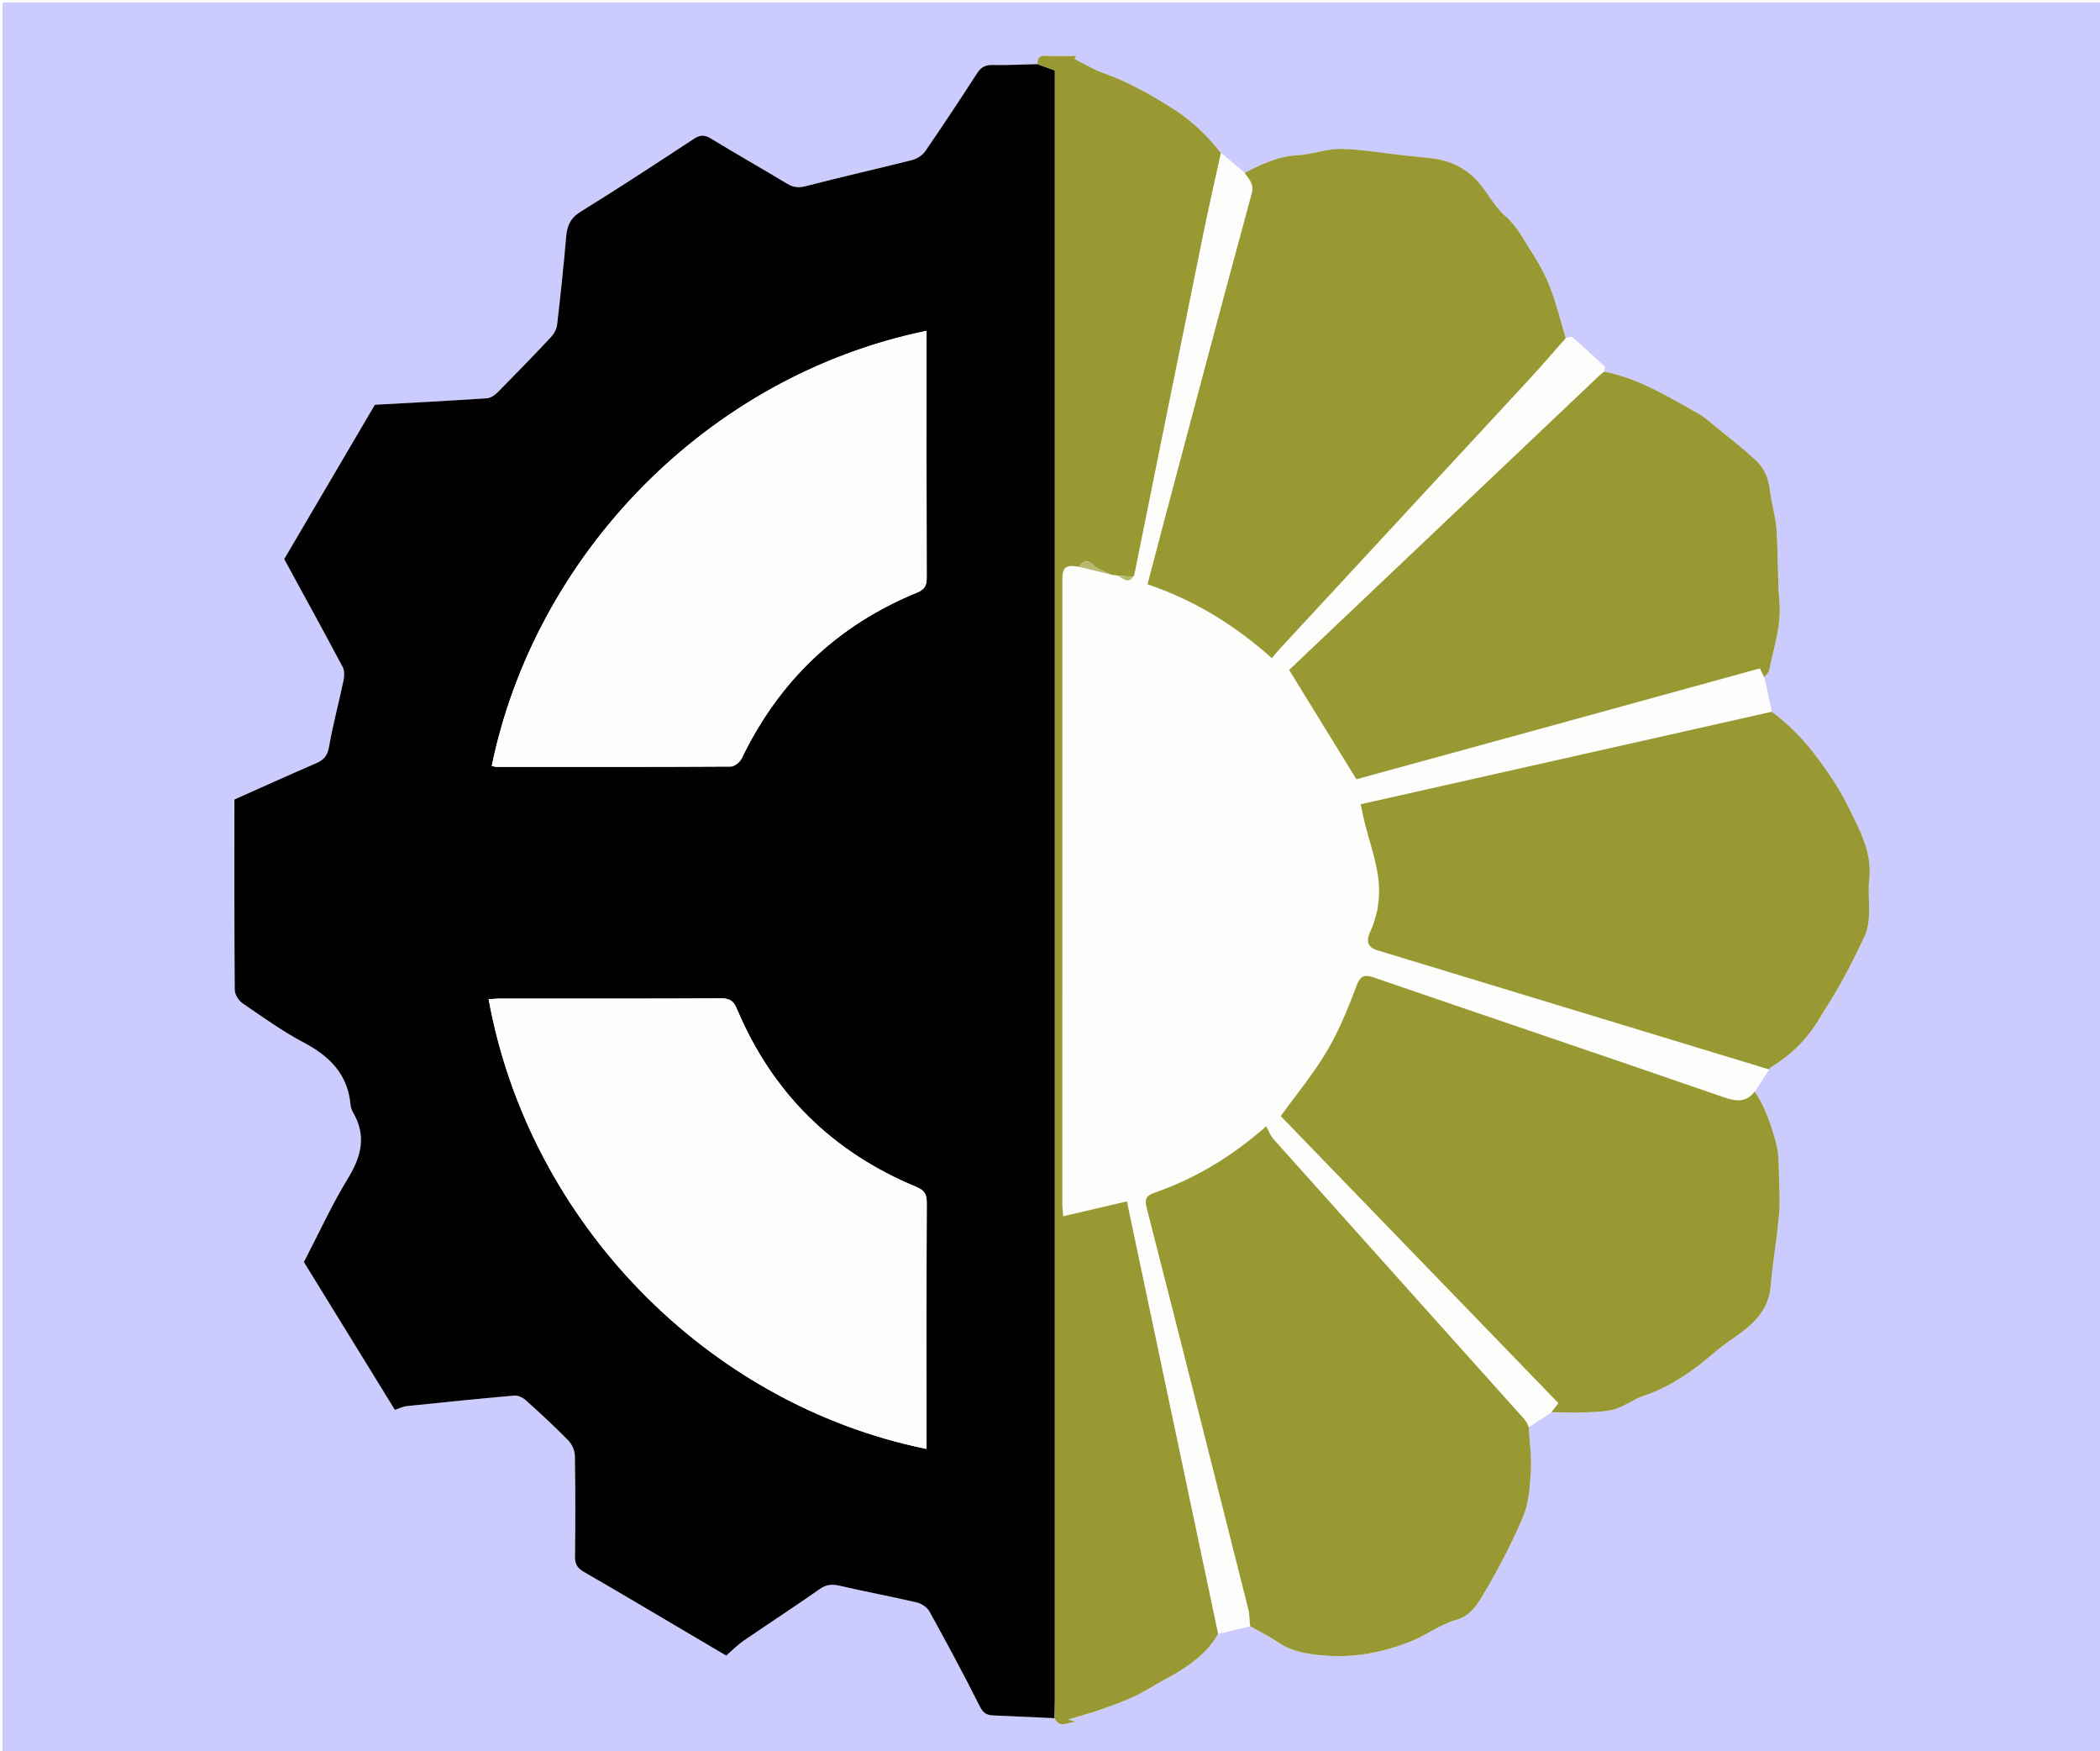
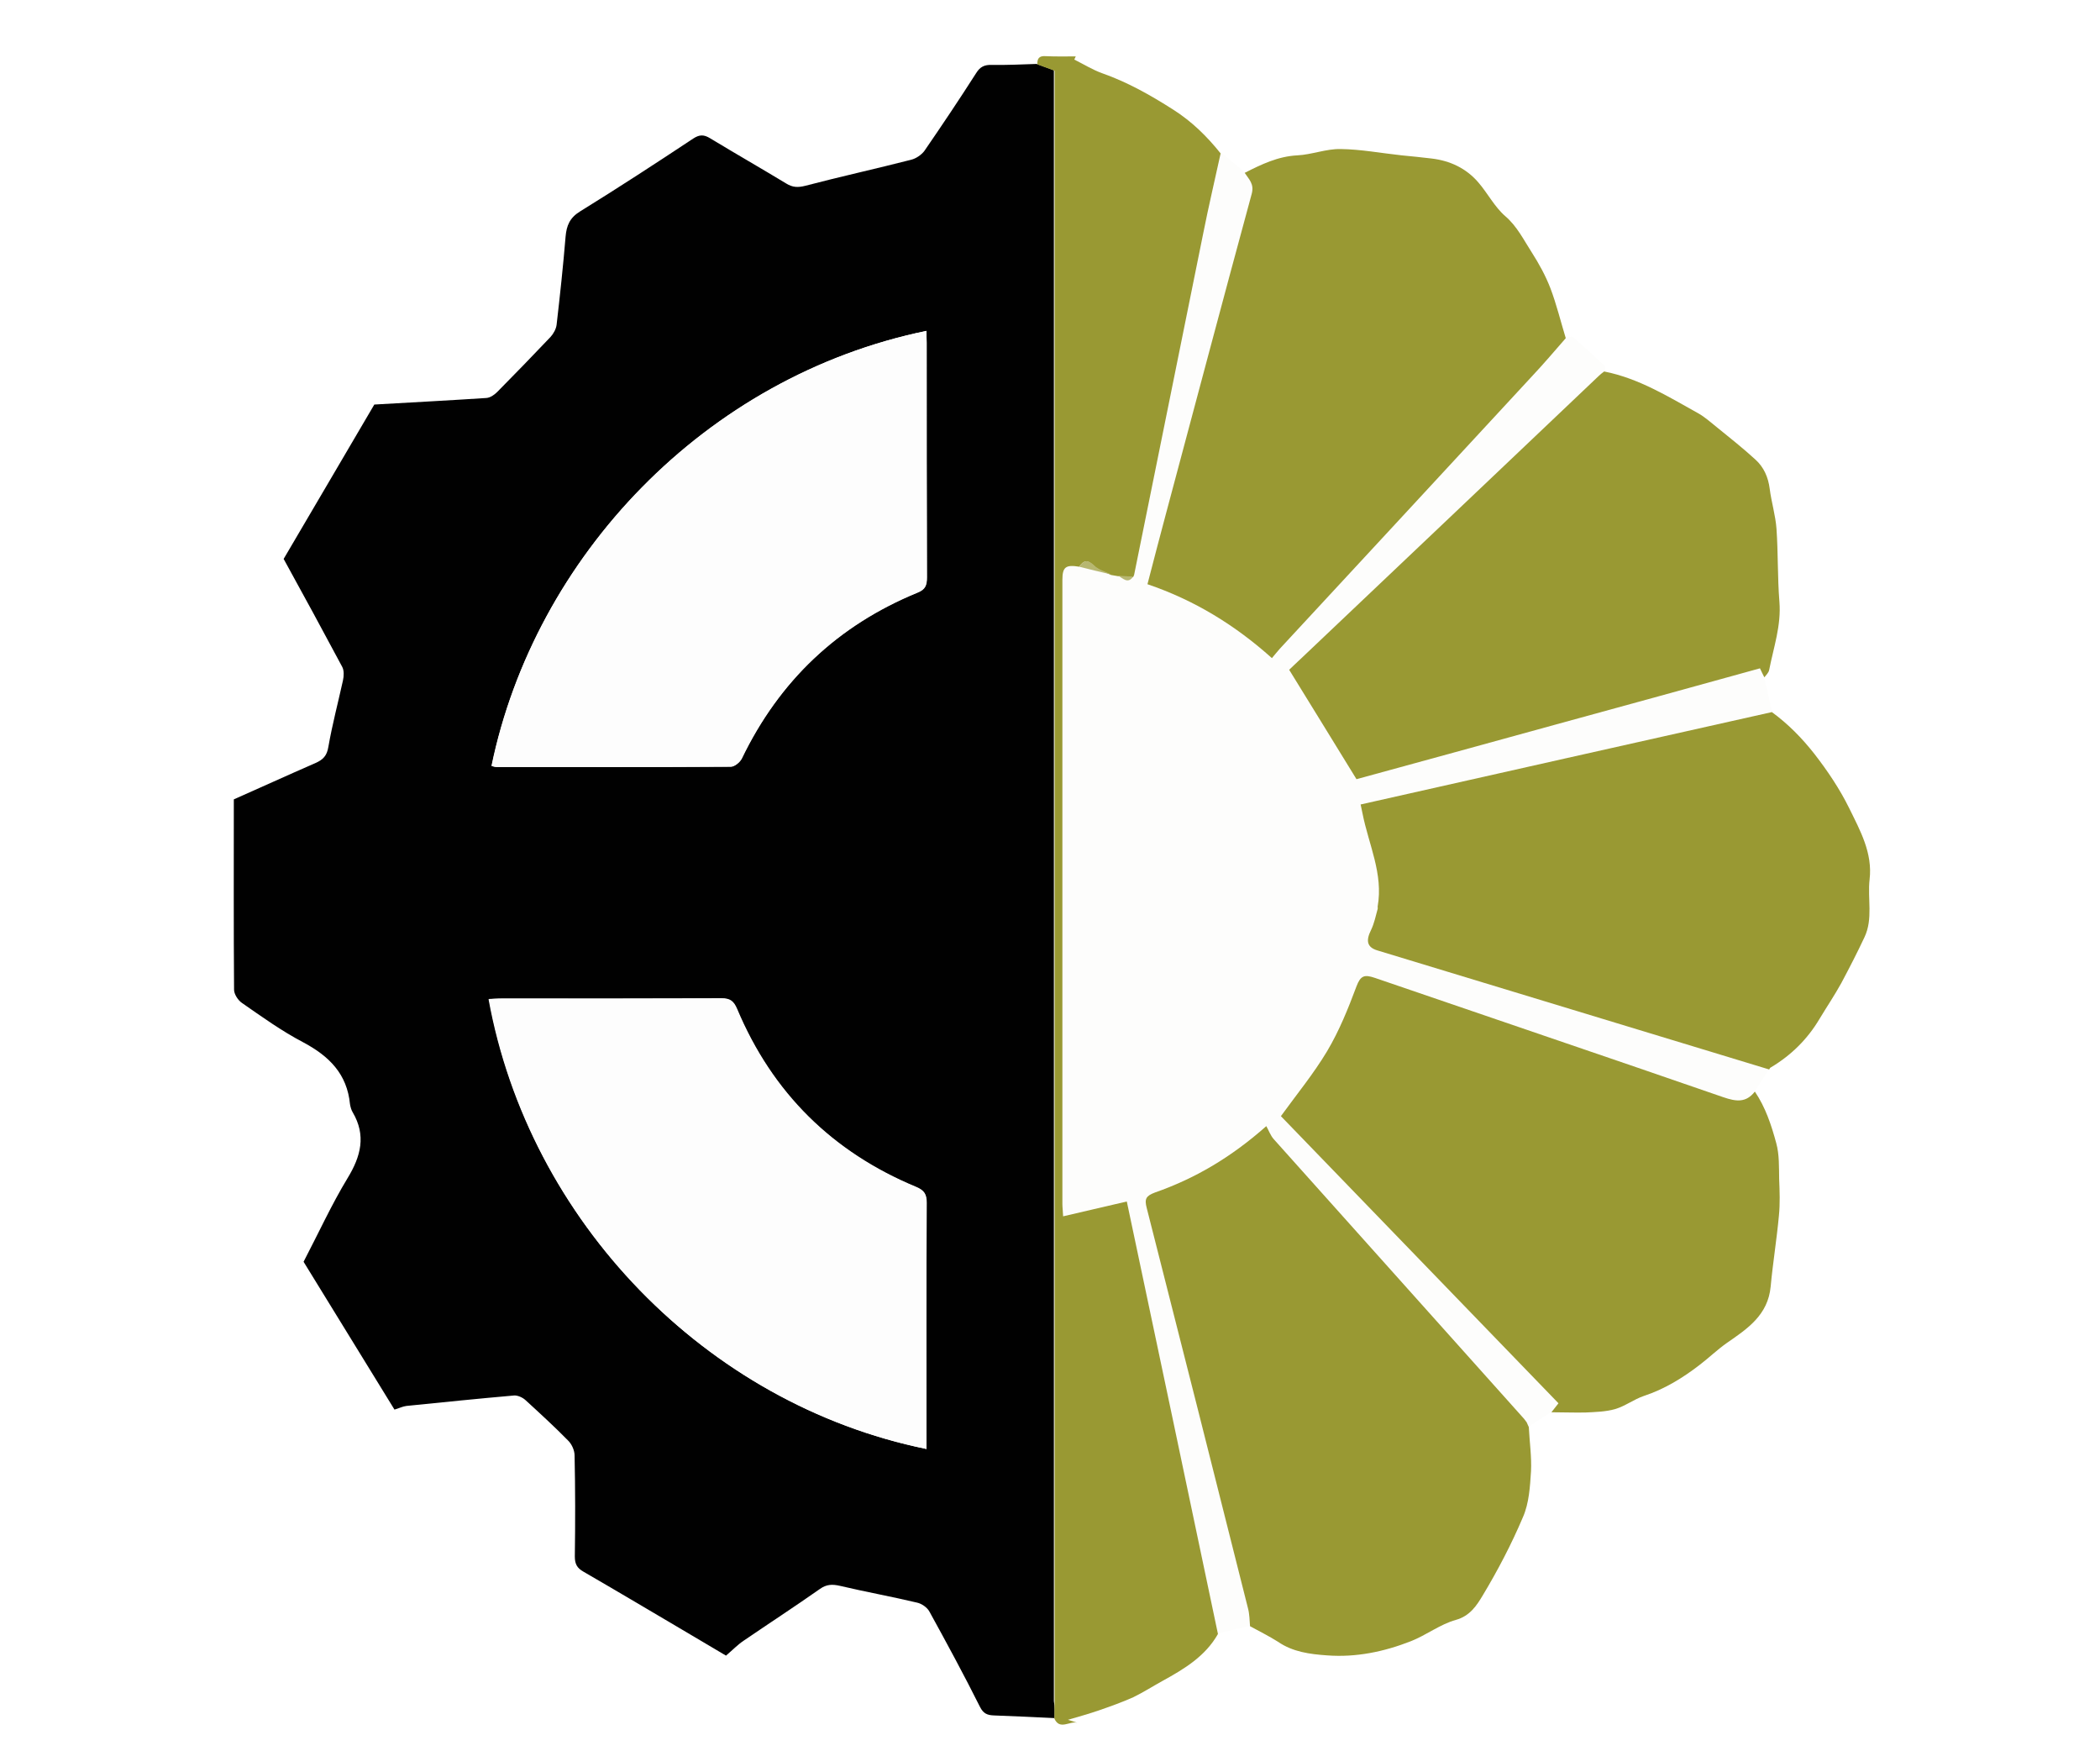
- <svg xmlns="http://www.w3.org/2000/svg" version="1.1" id="INTEREST_GROUPthumb_xA0_Image_1_" x="0px" y="0px" width="864px" height="720px" viewBox="0 0 864 720" enable-background="new 0 0 864 720" xml:space="preserve">
+ <svg xmlns="http://www.w3.org/2000/svg" version="1.1" id="INTEREST_GROUPthumb_xA0_Image_1_" x="0px" y="0px" viewBox="0 0 864 720" style="enable-background:new 0 0 864 720;" xml:space="preserve">
+   <style type="text/css">
+ 	.st0{display:none;fill:#CBCBFE;}
+ 	.st1{fill:#010101;}
+ 	.st2{fill:#FDFDFC;}
+ 	.st3{fill:#999933;}
+ 	.st4{fill:#FDFDFD;}
+ 	.st5{fill:#B7B771;}
+ 	.st6{fill:#CBCBFE;}
+ </style>
  <g>
    <g>
-       <path fill-rule="evenodd" clip-rule="evenodd" fill="#CBCBFE" d="M1.041,720.791c0-239.846,0-479.818,0-719.75    c288.014,0,575.986,0,863.959,0c0,239.874,0,479.707,0,719.75C577,720.791,289,720.791,1.041,720.791z M644.18,139.086    c-2.061-6.873-3.747-13.89-6.301-20.574c-1.978-5.175-4.695-10.159-7.715-14.819c-3.326-5.134-5.957-10.651-10.896-14.898    c-4.415-3.799-7.14-9.492-11.066-13.947c-5.036-5.713-11.622-8.871-19.221-9.758c-4.082-0.477-8.178-0.837-12.264-1.28    c-8.408-0.911-16.806-2.445-25.225-2.563c-5.888-0.082-11.774,2.305-17.713,2.61c-8.024,0.412-14.835,3.749-21.708,7.232    c-3.253-2.728-6.506-5.456-9.762-8.181c-5.55-7.019-11.719-13.08-19.461-18.029c-9.363-5.985-18.832-11.3-29.306-14.988    c-3.979-1.401-7.629-3.729-11.43-5.636c0.194-0.418,0.39-0.836,0.584-1.254c-4.145,0-8.298,0.164-12.431-0.059    c-2.721-0.146-3.535,1.03-3.386,3.436c-6.158,0.146-12.32,0.484-18.473,0.358c-3.02-0.063-4.796,0.877-6.441,3.433    c-6.937,10.773-14.017,21.459-21.286,32.011c-1.159,1.684-3.395,3.139-5.4,3.646c-14.488,3.675-29.084,6.928-43.548,10.691    c-3.04,0.792-5.261,0.643-7.886-0.94c-10.396-6.269-20.97-12.244-31.329-18.573c-2.646-1.616-4.45-1.593-7.042,0.11    c-15.437,10.143-30.895,20.264-46.604,29.976c-4.199,2.597-5.542,5.77-5.934,10.283c-1.051,12.11-2.327,24.203-3.736,36.277    c-0.207,1.77-1.289,3.711-2.535,5.038c-7.179,7.65-14.484,15.184-21.869,22.636c-1.173,1.184-2.923,2.402-4.48,2.506    c-15.237,1.017-30.49,1.8-46.089,2.669c-12.295,20.921-24.846,42.275-37.302,63.471c8.139,14.94,16.219,29.624,24.077,44.425    c0.804,1.515,0.679,3.819,0.302,5.613c-1.912,9.111-4.361,18.121-5.956,27.282c-0.643,3.693-2.25,5.355-5.429,6.724    c-11.694,5.034-23.285,10.306-33.482,14.85c0,26.696-0.067,52.518,0.14,78.338c0.015,1.86,1.583,4.352,3.183,5.448    c8.234,5.64,16.397,11.522,25.192,16.171c10.64,5.622,18.071,12.993,19.262,25.468c0.108,1.133,0.478,2.334,1.05,3.314    c5.586,9.566,3.393,18.07-2.13,27.119c-6.626,10.855-11.936,22.514-18.109,34.388c12.196,19.811,24.822,40.317,37.436,60.806    c1.83-0.592,3.352-1.384,4.939-1.55c14.743-1.539,29.49-3.039,44.255-4.327c1.512-0.132,3.478,0.837,4.675,1.915    c5.94,5.35,11.83,10.771,17.421,16.479c1.528,1.56,2.732,4.18,2.771,6.336c0.246,13.829,0.221,27.665,0.05,41.496    c-0.038,3.058,0.913,4.723,3.576,6.257c14.699,8.47,29.274,17.156,43.891,25.77c5.114,3.014,10.227,6.031,14.727,8.685    c2.717-2.336,4.782-4.467,7.181-6.111c10.432-7.152,21.044-14.046,31.401-21.305c2.776-1.947,5.157-1.982,8.261-1.266    c10.523,2.432,21.154,4.398,31.669,6.865c1.934,0.453,4.21,2.024,5.149,3.729c7.145,12.956,14.168,25.986,20.802,39.209    c1.423,2.836,3.083,3.407,5.677,3.515c8.324,0.343,16.646,0.741,24.972,1.118c2.177,4.898,6.307,0.874,9.409,1.719    c-0.929-0.283-1.856-0.565-3.823-1.164c4.806-1.45,8.699-2.482,12.492-3.806c4.854-1.694,9.737-3.382,14.401-5.521    c4.147-1.903,7.985-4.472,12.011-6.652c8.941-4.845,17.566-10.042,22.802-19.264c4.385-1.053,8.77-2.104,13.154-3.156    c3.77,2.149,7.7,4.063,11.271,6.501c6.156,4.203,13.087,5.105,20.223,5.638c11.974,0.894,23.438-1.476,34.449-5.798    c6.396-2.512,12.119-7.023,18.645-8.842c5.882-1.64,8.634-6.008,11.042-10.032c6.219-10.393,11.898-21.208,16.63-32.349    c2.424-5.709,2.884-12.445,3.262-18.775c0.359-6.033-0.542-12.141-0.89-18.216c3.114-2.039,6.229-4.078,9.344-6.116    c4.661,0.035,9.329,0.247,13.98,0.053c4.094-0.17,8.334-0.232,12.206-1.372c4.1-1.207,7.694-4.073,11.771-5.43    c8.514-2.833,15.949-7.441,22.988-12.805c3.852-2.935,7.367-6.334,11.338-9.087c8.435-5.847,16.852-11.434,17.904-23.109    c0.88-9.763,2.512-19.457,3.43-29.217c0.466-4.952,0.235-9.988,0.052-14.976c-0.184-4.964,0.043-10.12-1.247-14.825    c-2.017-7.351-4.414-14.708-8.777-21.162c1.975-3.027,3.949-6.055,5.924-9.082c0.189-0.269,0.319-0.636,0.577-0.791    c8.33-5.036,15.074-11.64,20.059-20.035c2.944-4.959,6.182-9.752,8.951-14.804c3.373-6.153,6.548-12.43,9.526-18.784    c3.565-7.608,1.188-15.834,2.084-23.719c1.256-11.049-3.883-20.201-8.397-29.441c-3.872-7.926-8.791-15.211-14.254-22.3    c-5.141-6.672-10.795-12.342-17.45-17.244c-1.03-4.707-2.06-9.415-3.089-14.122c0.691-0.991,1.792-1.899,2.012-2.985    c1.869-9.26,5.051-18.247,4.224-28.021c-0.842-9.957-0.501-20.012-1.214-29.985c-0.396-5.535-2.149-10.961-2.8-16.493    c-0.561-4.764-2.403-8.834-5.794-11.933c-5.163-4.719-10.692-9.04-16.116-13.47c-2.419-1.976-4.775-4.134-7.476-5.645    c-12.372-6.923-24.482-14.485-38.715-17.249c0.035-0.751,0.41-1.862,0.054-2.198c-4.324-4.084-8.716-8.099-13.222-11.98    C646.391,138.303,645.084,138.928,644.18,139.086z" />
-       <path fill-rule="evenodd" clip-rule="evenodd" fill="#010101" d="M433.879,706.729c-8.323-0.377-16.646-0.775-24.97-1.118    c-2.594-0.107-4.254-0.679-5.677-3.515c-6.634-13.223-13.657-26.253-20.802-39.209c-0.939-1.704-3.216-3.275-5.149-3.729    c-10.515-2.467-21.146-4.434-31.669-6.865c-3.104-0.717-5.484-0.682-8.261,1.266c-10.356,7.259-20.969,14.152-31.401,21.305    c-2.398,1.645-4.463,3.775-7.181,6.111c-4.5-2.653-9.613-5.671-14.727-8.685c-14.617-8.613-29.192-17.3-43.891-25.77    c-2.663-1.534-3.614-3.199-3.576-6.257c0.171-13.831,0.195-27.667-0.05-41.496c-0.039-2.156-1.243-4.776-2.771-6.336    c-5.591-5.707-11.481-11.129-17.421-16.479c-1.197-1.078-3.164-2.047-4.675-1.915c-14.765,1.288-29.513,2.788-44.255,4.327    c-1.587,0.166-3.109,0.958-4.939,1.55c-12.614-20.488-25.24-40.995-37.436-60.806c6.173-11.874,11.483-23.532,18.109-34.388    c5.523-9.049,7.717-17.553,2.13-27.119c-0.572-0.98-0.942-2.182-1.05-3.314c-1.19-12.475-8.622-19.846-19.262-25.468    c-8.795-4.648-16.958-10.531-25.192-16.171c-1.6-1.097-3.167-3.588-3.183-5.448c-0.207-25.82-0.14-51.642-0.14-78.338    c10.197-4.544,21.789-9.815,33.482-14.85c3.179-1.368,4.786-3.03,5.429-6.724c1.595-9.161,4.044-18.171,5.956-27.282    c0.377-1.794,0.502-4.099-0.302-5.613c-7.858-14.801-15.938-29.484-24.077-44.425c12.457-21.195,25.007-42.55,37.302-63.471    c15.599-0.869,30.852-1.652,46.089-2.669c1.557-0.104,3.307-1.322,4.48-2.506c7.385-7.452,14.69-14.985,21.869-22.636    c1.246-1.327,2.329-3.269,2.535-5.038c1.409-12.074,2.685-24.167,3.736-36.277c0.392-4.514,1.735-7.687,5.934-10.283    c15.708-9.712,31.167-19.833,46.604-29.976c2.592-1.703,4.396-1.727,7.042-0.11c10.358,6.329,20.933,12.305,31.329,18.573    c2.625,1.583,4.846,1.732,7.886,0.94c14.464-3.764,29.06-7.017,43.548-10.691c2.006-0.508,4.241-1.963,5.4-3.646    c7.27-10.552,14.35-21.237,21.286-32.011c1.646-2.556,3.422-3.495,6.441-3.433c6.152,0.126,12.314-0.212,18.474-0.358    c2.231,0.812,4.463,1.623,7.12,2.589c0,1.782,0,3.926,0,6.069c0,221.566,0.001,443.133-0.005,664.699    C433.998,702.066,433.921,704.397,433.879,706.729z M381.208,595.98c0-1.731,0-3.042,0-4.353c0-32.314-0.056-64.63,0.08-96.944    c0.015-3.511-1-5.111-4.345-6.497c-34.531-14.303-59.22-38.694-73.747-73.161c-1.383-3.283-2.879-4.378-6.416-4.36    c-30.482,0.149-60.965,0.082-91.447,0.096c-1.413,0.001-2.826,0.154-4.288,0.24C217.616,502.15,290.359,577.488,381.208,595.98z     M381.208,136.08c-91.339,18.842-161.25,93.16-178.881,178.963c0.628,0.128,1.254,0.367,1.881,0.367    c32.156,0.021,64.313,0.069,96.468-0.121c1.529-0.009,3.734-1.809,4.468-3.332c15.413-31.974,39.415-54.831,72.258-68.266    c3.287-1.345,3.88-3.142,3.869-6.309c-0.104-32.156-0.063-64.313-0.063-96.469C381.208,139.436,381.208,137.957,381.208,136.08z" />
-       <path fill-rule="evenodd" clip-rule="evenodd" fill="#FDFDFC" d="M725.878,278.643c1.029,4.707,2.059,9.415,3.089,14.122    c-56.351,12.673-112.701,25.347-169.183,38.05c0.418,1.865,0.654,2.823,0.845,3.79c2.502,12.655,8.607,24.724,6.238,38.176    c-0.058,0.324,0.053,0.688-0.04,0.995c-0.869,2.9-1.396,5.979-2.737,8.646c-2.212,4.396-1.645,7.166,2.53,8.437    c53.746,16.355,107.499,32.687,161.251,49.024c-1.975,3.027-3.949,6.055-5.923,9.083c-3.649,4.676-7.716,4.098-12.967,2.281    c-47.756-16.519-95.645-32.655-143.437-49.071c-4.163-1.431-5.788-1.063-7.48,3.45c-3.434,9.154-7.183,18.344-12.136,26.731    c-5.456,9.24-12.41,17.596-18.995,26.73c37.821,39.082,76.009,78.544,114.248,118.059c-1.087,1.416-1.982,2.582-2.879,3.748    c-3.114,2.038-6.229,4.077-9.344,6.116l0.035,0.033c-0.29-0.66-0.581-1.319-0.871-1.979c-0.511-0.65-0.985-1.332-1.536-1.946    c-34.221-38.184-68.458-76.352-102.633-114.575c-1.296-1.448-1.997-3.429-3.026-5.25c-14.672,12.911-29.432,21.504-45.751,27.25    c-3.717,1.309-4.338,2.598-3.376,6.358c14.036,54.897,27.9,109.839,41.741,164.786c0.584,2.317,0.538,4.793,0.785,7.196    c-4.385,1.052-8.77,2.104-13.154,3.155c-12.476-59.123-24.951-118.245-37.535-177.879c-9.099,2.124-17.473,4.08-26.212,6.12    c-0.172-2.351-0.349-3.651-0.349-4.953c-0.012-85.595-0.015-171.189,0.004-256.785c0.002-5.322,1.396-6.344,6.899-5.401    c4.396,1.071,8.793,2.143,13.189,3.215c0.955,0.152,1.91,0.304,2.865,0.456c2.021,1.088,3.958,3.49,6.25,0.404    c0.142-0.3,0.353-0.585,0.416-0.9c9.468-46.777,18.893-93.563,28.406-140.332c2.249-11.057,4.796-22.054,7.206-33.078    c3.253,2.728,6.506,5.456,9.76,8.183c1.726,2.595,4.017,4.464,2.892,8.601c-11.996,44.112-23.684,88.308-35.442,132.484    c-2.468,9.271-4.881,18.558-7.403,28.161c19.373,6.552,35.938,16.826,51.161,30.385c1.259-1.491,2.172-2.663,3.178-3.75    c34.509-37.279,69.041-74.538,103.525-111.839c4.847-5.242,9.47-10.691,14.196-16.044c0.904-0.158,2.211-0.783,2.651-0.403    c4.506,3.882,8.897,7.896,13.222,11.98c0.356,0.336-0.019,1.447-0.054,2.198c-0.766,0.632-1.571,1.22-2.289,1.9    c-40.585,38.494-81.163,76.995-121.741,115.497c-2.15,2.04-4.293,4.088-5.573,5.308c9.337,15.176,18.341,29.812,27.661,44.962    c26.694-7.318,54.564-14.946,82.428-22.601c27.85-7.651,55.692-15.328,83.584-23.007    C724.77,276.363,725.324,277.503,725.878,278.643z" />
-       <path fill-rule="evenodd" clip-rule="evenodd" fill="#999933" d="M638.303,580.895c0.896-1.166,1.792-2.332,2.879-3.748    c-38.239-39.515-76.427-78.977-114.248-118.059c6.585-9.135,13.539-17.49,18.995-26.73c4.953-8.388,8.702-17.577,12.136-26.731    c1.692-4.513,3.317-4.881,7.48-3.45c47.792,16.416,95.681,32.553,143.437,49.071c5.251,1.816,9.317,2.395,12.967-2.281    c4.362,6.453,6.76,13.811,8.776,21.161c1.29,4.705,1.063,9.861,1.247,14.825c0.184,4.987,0.414,10.023-0.052,14.976    c-0.918,9.76-2.55,19.454-3.43,29.217c-1.053,11.676-9.47,17.263-17.904,23.109c-3.971,2.753-7.486,6.152-11.338,9.087    c-7.039,5.363-14.475,9.972-22.988,12.805c-4.076,1.356-7.671,4.223-11.771,5.43c-3.872,1.14-8.112,1.202-12.206,1.372    C647.632,581.142,642.964,580.93,638.303,580.895z" />
-       <path fill-rule="evenodd" clip-rule="evenodd" fill="#999933" d="M644.18,139.086c-4.727,5.353-9.35,10.802-14.196,16.044    c-34.484,37.301-69.017,74.56-103.525,111.839c-1.006,1.087-1.919,2.259-3.178,3.75c-15.224-13.559-31.788-23.833-51.161-30.385    c2.522-9.604,4.936-18.89,7.403-28.161c11.759-44.177,23.446-88.372,35.442-132.484c1.125-4.137-1.166-6.006-2.892-8.601    c6.872-3.482,13.683-6.819,21.707-7.231c5.938-0.306,11.825-2.692,17.713-2.61c8.419,0.117,16.816,1.651,25.225,2.563    c4.086,0.443,8.182,0.804,12.264,1.28c7.599,0.887,14.185,4.045,19.221,9.758c3.927,4.455,6.651,10.148,11.066,13.947    c4.938,4.247,7.569,9.765,10.896,14.898c3.02,4.66,5.737,9.645,7.715,14.819C640.433,125.196,642.119,132.213,644.18,139.086z" />
-       <path fill-rule="evenodd" clip-rule="evenodd" fill="#999933" d="M443.98,233.141c-5.504-0.942-6.897,0.079-6.899,5.401    c-0.019,85.596-0.016,171.19-0.004,256.785c0,1.302,0.177,2.603,0.349,4.953c8.739-2.04,17.113-3.996,26.212-6.12    c12.584,59.634,25.06,118.756,37.535,177.879c-5.235,9.223-13.86,14.42-22.802,19.265c-4.025,2.181-7.863,4.749-12.011,6.652    c-4.664,2.14-9.547,3.827-14.401,5.521c-3.793,1.323-7.687,2.355-12.492,3.806c1.967,0.599,2.895,0.881,3.823,1.164    c-3.103-0.845-7.232,3.18-9.41-1.719c0.041-2.331,0.118-4.662,0.118-6.993c0.006-221.566,0.005-443.133,0.005-664.699    c0-2.144,0-4.287,0-6.069c-2.657-0.966-4.889-1.777-7.12-2.589c-0.15-2.405,0.664-3.582,3.385-3.436    c4.133,0.223,8.286,0.059,12.431,0.059c-0.194,0.418-0.39,0.836-0.584,1.254c3.801,1.906,7.451,4.234,11.43,5.636    c10.474,3.688,19.942,9.003,29.306,14.988c7.742,4.949,13.911,11.011,19.462,18.028c-2.408,11.022-4.955,22.02-7.204,33.076    c-9.514,46.769-18.938,93.555-28.406,140.332c-0.063,0.315-0.274,0.601-0.417,0.9c-2.083-0.135-4.166-0.27-6.249-0.404    c-0.955-0.152-1.91-0.304-2.866-0.455c-2.37-1.19-5.192-1.919-7.005-3.683C447.537,230.117,445.852,230.388,443.98,233.141z" />
-       <path fill-rule="evenodd" clip-rule="evenodd" fill="#999933" d="M727.871,439.883c-53.752-16.338-107.505-32.669-161.251-49.024    c-4.175-1.271-4.742-4.04-2.53-8.437c1.342-2.667,1.868-5.746,2.737-8.646c0.093-0.308-0.018-0.671,0.04-0.995    c2.369-13.452-3.736-25.521-6.238-38.176c-0.19-0.967-0.427-1.925-0.845-3.79c56.481-12.703,112.832-25.377,169.183-38.05    c6.655,4.902,12.31,10.572,17.45,17.244c5.463,7.089,10.382,14.374,14.254,22.3c4.515,9.24,9.653,18.393,8.397,29.441    c-0.896,7.885,1.481,16.11-2.084,23.719c-2.979,6.354-6.153,12.631-9.526,18.784c-2.77,5.052-6.007,9.845-8.951,14.804    c-4.984,8.396-11.729,14.999-20.059,20.035C728.19,439.247,728.061,439.614,727.871,439.883z" />
-       <path fill-rule="evenodd" clip-rule="evenodd" fill="#999933" d="M514.327,668.884c-0.247-2.403-0.201-4.879-0.785-7.196    c-13.841-54.947-27.705-109.889-41.741-164.786c-0.962-3.761-0.341-5.05,3.376-6.358c16.319-5.746,31.079-14.339,45.751-27.25    c1.029,1.821,1.73,3.802,3.026,5.25c34.175,38.224,68.412,76.392,102.633,114.575c0.551,0.614,1.025,1.296,1.536,1.945    c0.29,0.66,0.581,1.32,0.871,1.98l-0.035-0.033c0.348,6.075,1.249,12.183,0.89,18.216c-0.378,6.33-0.838,13.066-3.262,18.775    c-4.731,11.141-10.411,21.956-16.63,32.349c-2.408,4.024-5.16,8.393-11.042,10.032c-6.525,1.818-12.248,6.33-18.645,8.842    c-11.012,4.322-22.476,6.691-34.449,5.798c-7.136-0.532-14.066-1.435-20.223-5.638    C522.027,672.946,518.097,671.033,514.327,668.884z" />
-       <path fill-rule="evenodd" clip-rule="evenodd" fill="#999933" d="M725.878,278.643c-0.554-1.14-1.108-2.279-1.81-3.722    c-27.892,7.679-55.734,15.355-83.584,23.007c-27.863,7.654-55.733,15.282-82.428,22.601c-9.32-15.15-18.324-29.786-27.661-44.962    c1.28-1.22,3.423-3.268,5.573-5.308c40.578-38.502,81.156-77.003,121.741-115.497c0.718-0.681,1.523-1.269,2.289-1.9    c14.232,2.764,26.343,10.326,38.715,17.249c2.7,1.511,5.057,3.669,7.476,5.645c5.424,4.43,10.953,8.751,16.116,13.47    c3.391,3.099,5.233,7.169,5.794,11.933c0.65,5.532,2.404,10.958,2.8,16.493c0.713,9.974,0.372,20.028,1.214,29.985    c0.827,9.774-2.354,18.762-4.224,28.021C727.67,276.743,726.569,277.651,725.878,278.643z" />
-       <path fill-rule="evenodd" clip-rule="evenodd" fill="#FDFDFD" d="M381.208,595.98c-90.849-18.492-163.592-93.83-180.163-184.979    c1.462-0.086,2.875-0.239,4.288-0.24c30.482-0.014,60.965,0.054,91.447-0.096c3.537-0.018,5.033,1.077,6.416,4.36    c14.527,34.467,39.215,58.858,73.747,73.161c3.345,1.386,4.359,2.986,4.345,6.497c-0.136,32.314-0.08,64.63-0.08,96.944    C381.208,592.938,381.208,594.249,381.208,595.98z" />
-       <path fill-rule="evenodd" clip-rule="evenodd" fill="#FDFDFD" d="M381.208,136.08c0,1.877,0,3.355,0,4.834    c0,32.156-0.041,64.313,0.063,96.469c0.011,3.167-0.582,4.964-3.869,6.309c-32.844,13.435-56.846,36.292-72.258,68.266    c-0.734,1.523-2.939,3.323-4.468,3.332c-32.155,0.19-64.312,0.143-96.468,0.121c-0.627,0-1.253-0.239-1.881-0.367    C219.958,229.24,289.869,154.922,381.208,136.08z" />
-       <path fill-rule="evenodd" clip-rule="evenodd" fill="#B7B771" d="M443.98,233.141c1.871-2.753,3.557-3.023,6.184-0.467    c1.813,1.764,4.635,2.492,7.005,3.683C452.773,235.283,448.377,234.212,443.98,233.141z" />
-       <path fill-rule="evenodd" clip-rule="evenodd" fill="#B7B771" d="M460.035,236.812c2.083,0.135,4.166,0.27,6.249,0.404    C463.993,240.302,462.057,237.899,460.035,236.812z" />
-       <path fill-rule="evenodd" clip-rule="evenodd" fill="#CBCBFE" d="M628.994,587.044c-0.29-0.66-0.581-1.32-0.871-1.98    C628.413,585.725,628.704,586.384,628.994,587.044z" />
+       <path class="st0" d="M1,720.8C1,480.9,1,241,1,1c288,0,576,0,864,0c0,239.9,0,479.7,0,719.8C577,720.8,289,720.8,1,720.8z     M644.2,139.1c-2.1-6.9-3.7-13.9-6.3-20.6c-2-5.2-4.7-10.2-7.7-14.8c-3.3-5.1-6-10.7-10.9-14.9c-4.4-3.8-7.1-9.5-11.1-13.9    c-5-5.7-11.6-8.9-19.2-9.8c-4.1-0.5-8.2-0.8-12.3-1.3c-8.4-0.9-16.8-2.4-25.2-2.6c-5.9-0.1-11.8,2.3-17.7,2.6    c-8,0.4-14.8,3.7-21.7,7.2c-3.3-2.7-6.5-5.5-9.8-8.2c-5.5-7-11.7-13.1-19.5-18c-9.4-6-18.8-11.3-29.3-15c-4-1.4-7.6-3.7-11.4-5.6    c0.2-0.4,0.4-0.8,0.6-1.3c-4.1,0-8.3,0.2-12.4-0.1c-2.7-0.1-3.5,1-3.4,3.4c-6.2,0.1-12.3,0.5-18.5,0.4c-3-0.1-4.8,0.9-6.4,3.4    c-6.9,10.8-14,21.5-21.3,32c-1.2,1.7-3.4,3.1-5.4,3.6c-14.5,3.7-29.1,6.9-43.5,10.7c-3,0.8-5.3,0.6-7.9-0.9    c-10.4-6.3-21-12.2-31.3-18.6c-2.6-1.6-4.5-1.6-7,0.1c-15.4,10.1-30.9,20.3-46.6,30c-4.2,2.6-5.5,5.8-5.9,10.3    c-1.1,12.1-2.3,24.2-3.7,36.3c-0.2,1.8-1.3,3.7-2.5,5c-7.2,7.6-14.5,15.2-21.9,22.6c-1.2,1.2-2.9,2.4-4.5,2.5    c-15.2,1-30.5,1.8-46.1,2.7c-12.3,20.9-24.8,42.3-37.3,63.5c8.1,14.9,16.2,29.6,24.1,44.4c0.8,1.5,0.7,3.8,0.3,5.6    c-1.9,9.1-4.4,18.1-6,27.3c-0.6,3.7-2.3,5.4-5.4,6.7c-11.7,5-23.3,10.3-33.5,14.9c0,26.7-0.1,52.5,0.1,78.3c0,1.9,1.6,4.4,3.2,5.4    c8.2,5.6,16.4,11.5,25.2,16.2c10.6,5.6,18.1,13,19.3,25.5c0.1,1.1,0.5,2.3,1.1,3.3c5.6,9.6,3.4,18.1-2.1,27.1    c-6.6,10.9-11.9,22.5-18.1,34.4c12.2,19.8,24.8,40.3,37.4,60.8c1.8-0.6,3.4-1.4,4.9-1.5c14.7-1.5,29.5-3,44.3-4.3    c1.5-0.1,3.5,0.8,4.7,1.9c5.9,5.3,11.8,10.8,17.4,16.5c1.5,1.6,2.7,4.2,2.8,6.3c0.2,13.8,0.2,27.7,0.1,41.5c0,3.1,0.9,4.7,3.6,6.3    c14.7,8.5,29.3,17.2,43.9,25.8c5.1,3,10.2,6,14.7,8.7c2.7-2.3,4.8-4.5,7.2-6.1c10.4-7.2,21-14,31.4-21.3c2.8-1.9,5.2-2,8.3-1.3    c10.5,2.4,21.2,4.4,31.7,6.9c1.9,0.5,4.2,2,5.1,3.7c7.1,13,14.2,26,20.8,39.2c1.4,2.8,3.1,3.4,5.7,3.5c8.3,0.3,16.6,0.7,25,1.1    c2.2,4.9,6.3,0.9,9.4,1.7c-0.9-0.3-1.9-0.6-3.8-1.2c4.8-1.5,8.7-2.5,12.5-3.8c4.9-1.7,9.7-3.4,14.4-5.5c4.1-1.9,8-4.5,12-6.7    c8.9-4.8,17.6-10,22.8-19.3c4.4-1.1,8.8-2.1,13.2-3.2c3.8,2.1,7.7,4.1,11.3,6.5c6.2,4.2,13.1,5.1,20.2,5.6    c12,0.9,23.4-1.5,34.4-5.8c6.4-2.5,12.1-7,18.6-8.8c5.9-1.6,8.6-6,11-10c6.2-10.4,11.9-21.2,16.6-32.3c2.4-5.7,2.9-12.4,3.3-18.8    c0.4-6-0.5-12.1-0.9-18.2c3.1-2,6.2-4.1,9.3-6.1c4.7,0,9.3,0.2,14,0.1c4.1-0.2,8.3-0.2,12.2-1.4c4.1-1.2,7.7-4.1,11.8-5.4    c8.5-2.8,15.9-7.4,23-12.8c3.9-2.9,7.4-6.3,11.3-9.1c8.4-5.8,16.9-11.4,17.9-23.1c0.9-9.8,2.5-19.5,3.4-29.2c0.5-5,0.2-10,0.1-15    c-0.2-5,0-10.1-1.2-14.8c-2-7.4-4.4-14.7-8.8-21.2c2-3,3.9-6.1,5.9-9.1c0.2-0.3,0.3-0.6,0.6-0.8c8.3-5,15.1-11.6,20.1-20    c2.9-5,6.2-9.8,9-14.8c3.4-6.2,6.5-12.4,9.5-18.8c3.6-7.6,1.2-15.8,2.1-23.7c1.3-11-3.9-20.2-8.4-29.4    c-3.9-7.9-8.8-15.2-14.3-22.3c-5.1-6.7-10.8-12.3-17.5-17.2c-1-4.7-2.1-9.4-3.1-14.1c0.7-1,1.8-1.9,2-3c1.9-9.3,5.1-18.2,4.2-28    c-0.8-10-0.5-20-1.2-30c-0.4-5.5-2.1-11-2.8-16.5c-0.6-4.8-2.4-8.8-5.8-11.9c-5.2-4.7-10.7-9-16.1-13.5c-2.4-2-4.8-4.1-7.5-5.6    c-12.4-6.9-24.5-14.5-38.7-17.2c0-0.8,0.4-1.9,0.1-2.2c-4.3-4.1-8.7-8.1-13.2-12C646.4,138.3,645.1,138.9,644.2,139.1z" />
+       <path class="st1" d="M433.9,706.7c-8.3-0.4-16.6-0.8-25-1.1c-2.6-0.1-4.3-0.7-5.7-3.5c-6.6-13.2-13.7-26.3-20.8-39.2    c-0.9-1.7-3.2-3.3-5.1-3.7c-10.5-2.5-21.1-4.4-31.7-6.9c-3.1-0.7-5.5-0.7-8.3,1.3c-10.4,7.3-21,14.2-31.4,21.3    c-2.4,1.6-4.5,3.8-7.2,6.1c-4.5-2.7-9.6-5.7-14.7-8.7c-14.6-8.6-29.2-17.3-43.9-25.8c-2.7-1.5-3.6-3.2-3.6-6.3    c0.2-13.8,0.2-27.7-0.1-41.5c0-2.2-1.2-4.8-2.8-6.3c-5.6-5.7-11.5-11.1-17.4-16.5c-1.2-1.1-3.2-2-4.7-1.9    c-14.8,1.3-29.5,2.8-44.3,4.3c-1.6,0.2-3.1,1-4.9,1.5c-12.6-20.5-25.2-41-37.4-60.8c6.2-11.9,11.5-23.5,18.1-34.4    c5.5-9,7.7-17.6,2.1-27.1c-0.6-1-0.9-2.2-1.1-3.3c-1.2-12.5-8.6-19.8-19.3-25.5c-8.8-4.6-17-10.5-25.2-16.2    c-1.6-1.1-3.2-3.6-3.2-5.4c-0.2-25.8-0.1-51.6-0.1-78.3c10.2-4.5,21.8-9.8,33.5-14.9c3.2-1.4,4.8-3,5.4-6.7c1.6-9.2,4-18.2,6-27.3    c0.4-1.8,0.5-4.1-0.3-5.6c-7.9-14.8-15.9-29.5-24.1-44.4c12.5-21.2,25-42.6,37.3-63.5c15.6-0.9,30.9-1.7,46.1-2.7    c1.6-0.1,3.3-1.3,4.5-2.5c7.4-7.5,14.7-15,21.9-22.6c1.2-1.3,2.3-3.3,2.5-5c1.4-12.1,2.7-24.2,3.7-36.3c0.4-4.5,1.7-7.7,5.9-10.3    c15.7-9.7,31.2-19.8,46.6-30c2.6-1.7,4.4-1.7,7-0.1c10.4,6.3,20.9,12.3,31.3,18.6c2.6,1.6,4.8,1.7,7.9,0.9    c14.5-3.8,29.1-7,43.5-10.7c2-0.5,4.2-2,5.4-3.6c7.3-10.6,14.4-21.2,21.3-32c1.6-2.6,3.4-3.5,6.4-3.4c6.2,0.1,12.3-0.2,18.5-0.4    c2.2,0.8,4.5,1.6,7.1,2.6c0,1.8,0,3.9,0,6.1c0,221.6,0,443.1,0,664.7C434,702.1,433.9,704.4,433.9,706.7z M381.2,596    c0-1.7,0-3,0-4.4c0-32.3-0.1-64.6,0.1-96.9c0-3.5-1-5.1-4.3-6.5c-34.5-14.3-59.2-38.7-73.7-73.2c-1.4-3.3-2.9-4.4-6.4-4.4    c-30.5,0.1-61,0.1-91.4,0.1c-1.4,0-2.8,0.2-4.3,0.2C217.6,502.1,290.4,577.5,381.2,596z M381.2,136.1    c-91.3,18.8-161.3,93.2-178.9,179c0.6,0.1,1.3,0.4,1.9,0.4c32.2,0,64.3,0.1,96.5-0.1c1.5,0,3.7-1.8,4.5-3.3    c15.4-32,39.4-54.8,72.3-68.3c3.3-1.3,3.9-3.1,3.9-6.3c-0.1-32.2-0.1-64.3-0.1-96.5C381.2,139.4,381.2,138,381.2,136.1z" />
+       <path class="st2" d="M725.9,278.6c1,4.7,2.1,9.4,3.1,14.1c-56.4,12.7-112.7,25.3-169.2,38c0.4,1.9,0.7,2.8,0.8,3.8    c2.5,12.7,8.6,24.7,6.2,38.2c-0.1,0.3,0.1,0.7,0,1c-0.9,2.9-1.4,6-2.7,8.6c-2.2,4.4-1.6,7.2,2.5,8.4    c53.7,16.4,107.5,32.7,161.3,49c-2,3-3.9,6.1-5.9,9.1c-3.6,4.7-7.7,4.1-13,2.3c-47.8-16.5-95.6-32.7-143.4-49.1    c-4.2-1.4-5.8-1.1-7.5,3.5c-3.4,9.2-7.2,18.3-12.1,26.7c-5.5,9.2-12.4,17.6-19,26.7c37.8,39.1,76,78.5,114.2,118.1    c-1.1,1.4-2,2.6-2.9,3.7c-3.1,2-6.2,4.1-9.3,6.1l0,0c-0.3-0.7-0.6-1.3-0.9-2c-0.5-0.7-1-1.3-1.5-1.9    c-34.2-38.2-68.5-76.4-102.6-114.6c-1.3-1.4-2-3.4-3-5.3c-14.7,12.9-29.4,21.5-45.8,27.3c-3.7,1.3-4.3,2.6-3.4,6.4    c14,54.9,27.9,109.8,41.7,164.8c0.6,2.3,0.5,4.8,0.8,7.2c-4.4,1.1-8.8,2.1-13.2,3.2c-12.5-59.1-25-118.2-37.5-177.9    c-9.1,2.1-17.5,4.1-26.2,6.1c-0.2-2.4-0.3-3.7-0.3-5c0-85.6,0-171.2,0-256.8c0-5.3,1.4-6.3,6.9-5.4c4.4,1.1,8.8,2.1,13.2,3.2    c1,0.2,1.9,0.3,2.9,0.5c2,1.1,4,3.5,6.3,0.4c0.1-0.3,0.4-0.6,0.4-0.9c9.5-46.8,18.9-93.6,28.4-140.3c2.2-11.1,4.8-22.1,7.2-33.1    c3.3,2.7,6.5,5.5,9.8,8.2c1.7,2.6,4,4.5,2.9,8.6c-12,44.1-23.7,88.3-35.4,132.5c-2.5,9.3-4.9,18.6-7.4,28.2    c19.4,6.6,35.9,16.8,51.2,30.4c1.3-1.5,2.2-2.7,3.2-3.8c34.5-37.3,69-74.5,103.5-111.8c4.8-5.2,9.5-10.7,14.2-16    c0.9-0.2,2.2-0.8,2.7-0.4c4.5,3.9,8.9,7.9,13.2,12c0.4,0.3,0,1.4-0.1,2.2c-0.8,0.6-1.6,1.2-2.3,1.9    c-40.6,38.5-81.2,77-121.7,115.5c-2.2,2-4.3,4.1-5.6,5.3c9.3,15.2,18.3,29.8,27.7,45c26.7-7.3,54.6-14.9,82.4-22.6    c27.8-7.7,55.7-15.3,83.6-23C724.8,276.4,725.3,277.5,725.9,278.6z" />
+       <path class="st3" d="M638.3,580.9c0.9-1.2,1.8-2.3,2.9-3.7c-38.2-39.5-76.4-79-114.2-118.1c6.6-9.1,13.5-17.5,19-26.7    c5-8.4,8.7-17.6,12.1-26.7c1.7-4.5,3.3-4.9,7.5-3.5c47.8,16.4,95.7,32.6,143.4,49.1c5.3,1.8,9.3,2.4,13-2.3    c4.4,6.5,6.8,13.8,8.8,21.2c1.3,4.7,1.1,9.9,1.2,14.8c0.2,5,0.4,10-0.1,15c-0.9,9.8-2.5,19.5-3.4,29.2    c-1.1,11.7-9.5,17.3-17.9,23.1c-4,2.8-7.5,6.2-11.3,9.1c-7,5.4-14.5,10-23,12.8c-4.1,1.4-7.7,4.2-11.8,5.4    c-3.9,1.1-8.1,1.2-12.2,1.4C647.6,581.1,643,580.9,638.3,580.9z" />
+       <path class="st3" d="M644.2,139.1c-4.7,5.4-9.3,10.8-14.2,16c-34.5,37.3-69,74.6-103.5,111.8c-1,1.1-1.9,2.3-3.2,3.8    c-15.2-13.6-31.8-23.8-51.2-30.4c2.5-9.6,4.9-18.9,7.4-28.2C491.3,168,503,123.8,515,79.7c1.1-4.1-1.2-6-2.9-8.6    c6.9-3.5,13.7-6.8,21.7-7.2c5.9-0.3,11.8-2.7,17.7-2.6c8.4,0.1,16.8,1.7,25.2,2.6c4.1,0.4,8.2,0.8,12.3,1.3    c7.6,0.9,14.2,4,19.2,9.8c3.9,4.5,6.7,10.1,11.1,13.9c4.9,4.2,7.6,9.8,10.9,14.9c3,4.7,5.7,9.6,7.7,14.8    C640.4,125.2,642.1,132.2,644.2,139.1z" />
+       <path class="st3" d="M444,233.1c-5.5-0.9-6.9,0.1-6.9,5.4c0,85.6,0,171.2,0,256.8c0,1.3,0.2,2.6,0.3,5c8.7-2,17.1-4,26.2-6.1    c12.6,59.6,25.1,118.8,37.5,177.9c-5.2,9.2-13.9,14.4-22.8,19.3c-4,2.2-7.9,4.7-12,6.7c-4.7,2.1-9.5,3.8-14.4,5.5    c-3.8,1.3-7.7,2.4-12.5,3.8c2,0.6,2.9,0.9,3.8,1.2c-3.1-0.8-7.2,3.2-9.4-1.7c0-2.3,0.1-4.7,0.1-7c0-221.6,0-443.1,0-664.7    c0-2.1,0-4.3,0-6.1c-2.7-1-4.9-1.8-7.1-2.6c-0.1-2.4,0.7-3.6,3.4-3.4c4.1,0.2,8.3,0.1,12.4,0.1c-0.2,0.4-0.4,0.8-0.6,1.3    c3.8,1.9,7.5,4.2,11.4,5.6c10.5,3.7,19.9,9,29.3,15c7.7,4.9,13.9,11,19.5,18c-2.4,11-5,22-7.2,33.1    c-9.5,46.8-18.9,93.6-28.4,140.3c-0.1,0.3-0.3,0.6-0.4,0.9c-2.1-0.1-4.2-0.3-6.2-0.4c-1-0.2-1.9-0.3-2.9-0.5    c-2.4-1.2-5.2-1.9-7-3.7C447.5,230.1,445.9,230.4,444,233.1z" />
+       <path class="st3" d="M727.9,439.9c-53.8-16.3-107.5-32.7-161.3-49c-4.2-1.3-4.7-4-2.5-8.4c1.3-2.7,1.9-5.7,2.7-8.6    c0.1-0.3,0-0.7,0-1c2.4-13.5-3.7-25.5-6.2-38.2c-0.2-1-0.4-1.9-0.8-3.8c56.5-12.7,112.8-25.4,169.2-38    c6.7,4.9,12.3,10.6,17.5,17.2c5.5,7.1,10.4,14.4,14.3,22.3c4.5,9.2,9.7,18.4,8.4,29.4c-0.9,7.9,1.5,16.1-2.1,23.7    c-3,6.4-6.2,12.6-9.5,18.8c-2.8,5.1-6,9.8-9,14.8c-5,8.4-11.7,15-20.1,20C728.2,439.2,728.1,439.6,727.9,439.9z" />
+       <path class="st3" d="M514.3,668.9c-0.2-2.4-0.2-4.9-0.8-7.2c-13.8-54.9-27.7-109.9-41.7-164.8c-1-3.8-0.3-5,3.4-6.4    c16.3-5.7,31.1-14.3,45.8-27.3c1,1.8,1.7,3.8,3,5.3c34.2,38.2,68.4,76.4,102.6,114.6c0.6,0.6,1,1.3,1.5,1.9c0.3,0.7,0.6,1.3,0.9,2    l0,0c0.3,6.1,1.2,12.2,0.9,18.2c-0.4,6.3-0.8,13.1-3.3,18.8c-4.7,11.1-10.4,22-16.6,32.3c-2.4,4-5.2,8.4-11,10    c-6.5,1.8-12.2,6.3-18.6,8.8c-11,4.3-22.5,6.7-34.4,5.8c-7.1-0.5-14.1-1.4-20.2-5.6C522,672.9,518.1,671,514.3,668.9z" />
+       <path class="st3" d="M725.9,278.6c-0.6-1.1-1.1-2.3-1.8-3.7c-27.9,7.7-55.7,15.4-83.6,23c-27.9,7.7-55.7,15.3-82.4,22.6    c-9.3-15.1-18.3-29.8-27.7-45c1.3-1.2,3.4-3.3,5.6-5.3c40.6-38.5,81.2-77,121.7-115.5c0.7-0.7,1.5-1.3,2.3-1.9    c14.2,2.8,26.3,10.3,38.7,17.2c2.7,1.5,5.1,3.7,7.5,5.6c5.4,4.4,11,8.8,16.1,13.5c3.4,3.1,5.2,7.2,5.8,11.9    c0.7,5.5,2.4,11,2.8,16.5c0.7,10,0.4,20,1.2,30c0.8,9.8-2.4,18.8-4.2,28C727.7,276.7,726.6,277.7,725.9,278.6z" />
+       <path class="st4" d="M381.2,596c-90.8-18.5-163.6-93.8-180.2-185c1.5-0.1,2.9-0.2,4.3-0.2c30.5,0,61,0.1,91.4-0.1    c3.5,0,5,1.1,6.4,4.4c14.5,34.5,39.2,58.9,73.7,73.2c3.3,1.4,4.4,3,4.3,6.5c-0.1,32.3-0.1,64.6-0.1,96.9    C381.2,592.9,381.2,594.2,381.2,596z" />
+       <path class="st4" d="M381.2,136.1c0,1.9,0,3.4,0,4.8c0,32.2,0,64.3,0.1,96.5c0,3.2-0.6,5-3.9,6.3c-32.8,13.4-56.8,36.3-72.3,68.3    c-0.7,1.5-2.9,3.3-4.5,3.3c-32.2,0.2-64.3,0.1-96.5,0.1c-0.6,0-1.3-0.2-1.9-0.4C220,229.2,289.9,154.9,381.2,136.1z" />
+       <path class="st5" d="M444,233.1c1.9-2.8,3.6-3,6.2-0.5c1.8,1.8,4.6,2.5,7,3.7C452.8,235.3,448.4,234.2,444,233.1z" />
+       <path class="st5" d="M460,236.8c2.1,0.1,4.2,0.3,6.2,0.4C464,240.3,462.1,237.9,460,236.8z" />
+       <path class="st6" d="M629,587c-0.3-0.7-0.6-1.3-0.9-2C628.4,585.7,628.7,586.4,629,587z" />
    </g>
  </g>
</svg>
